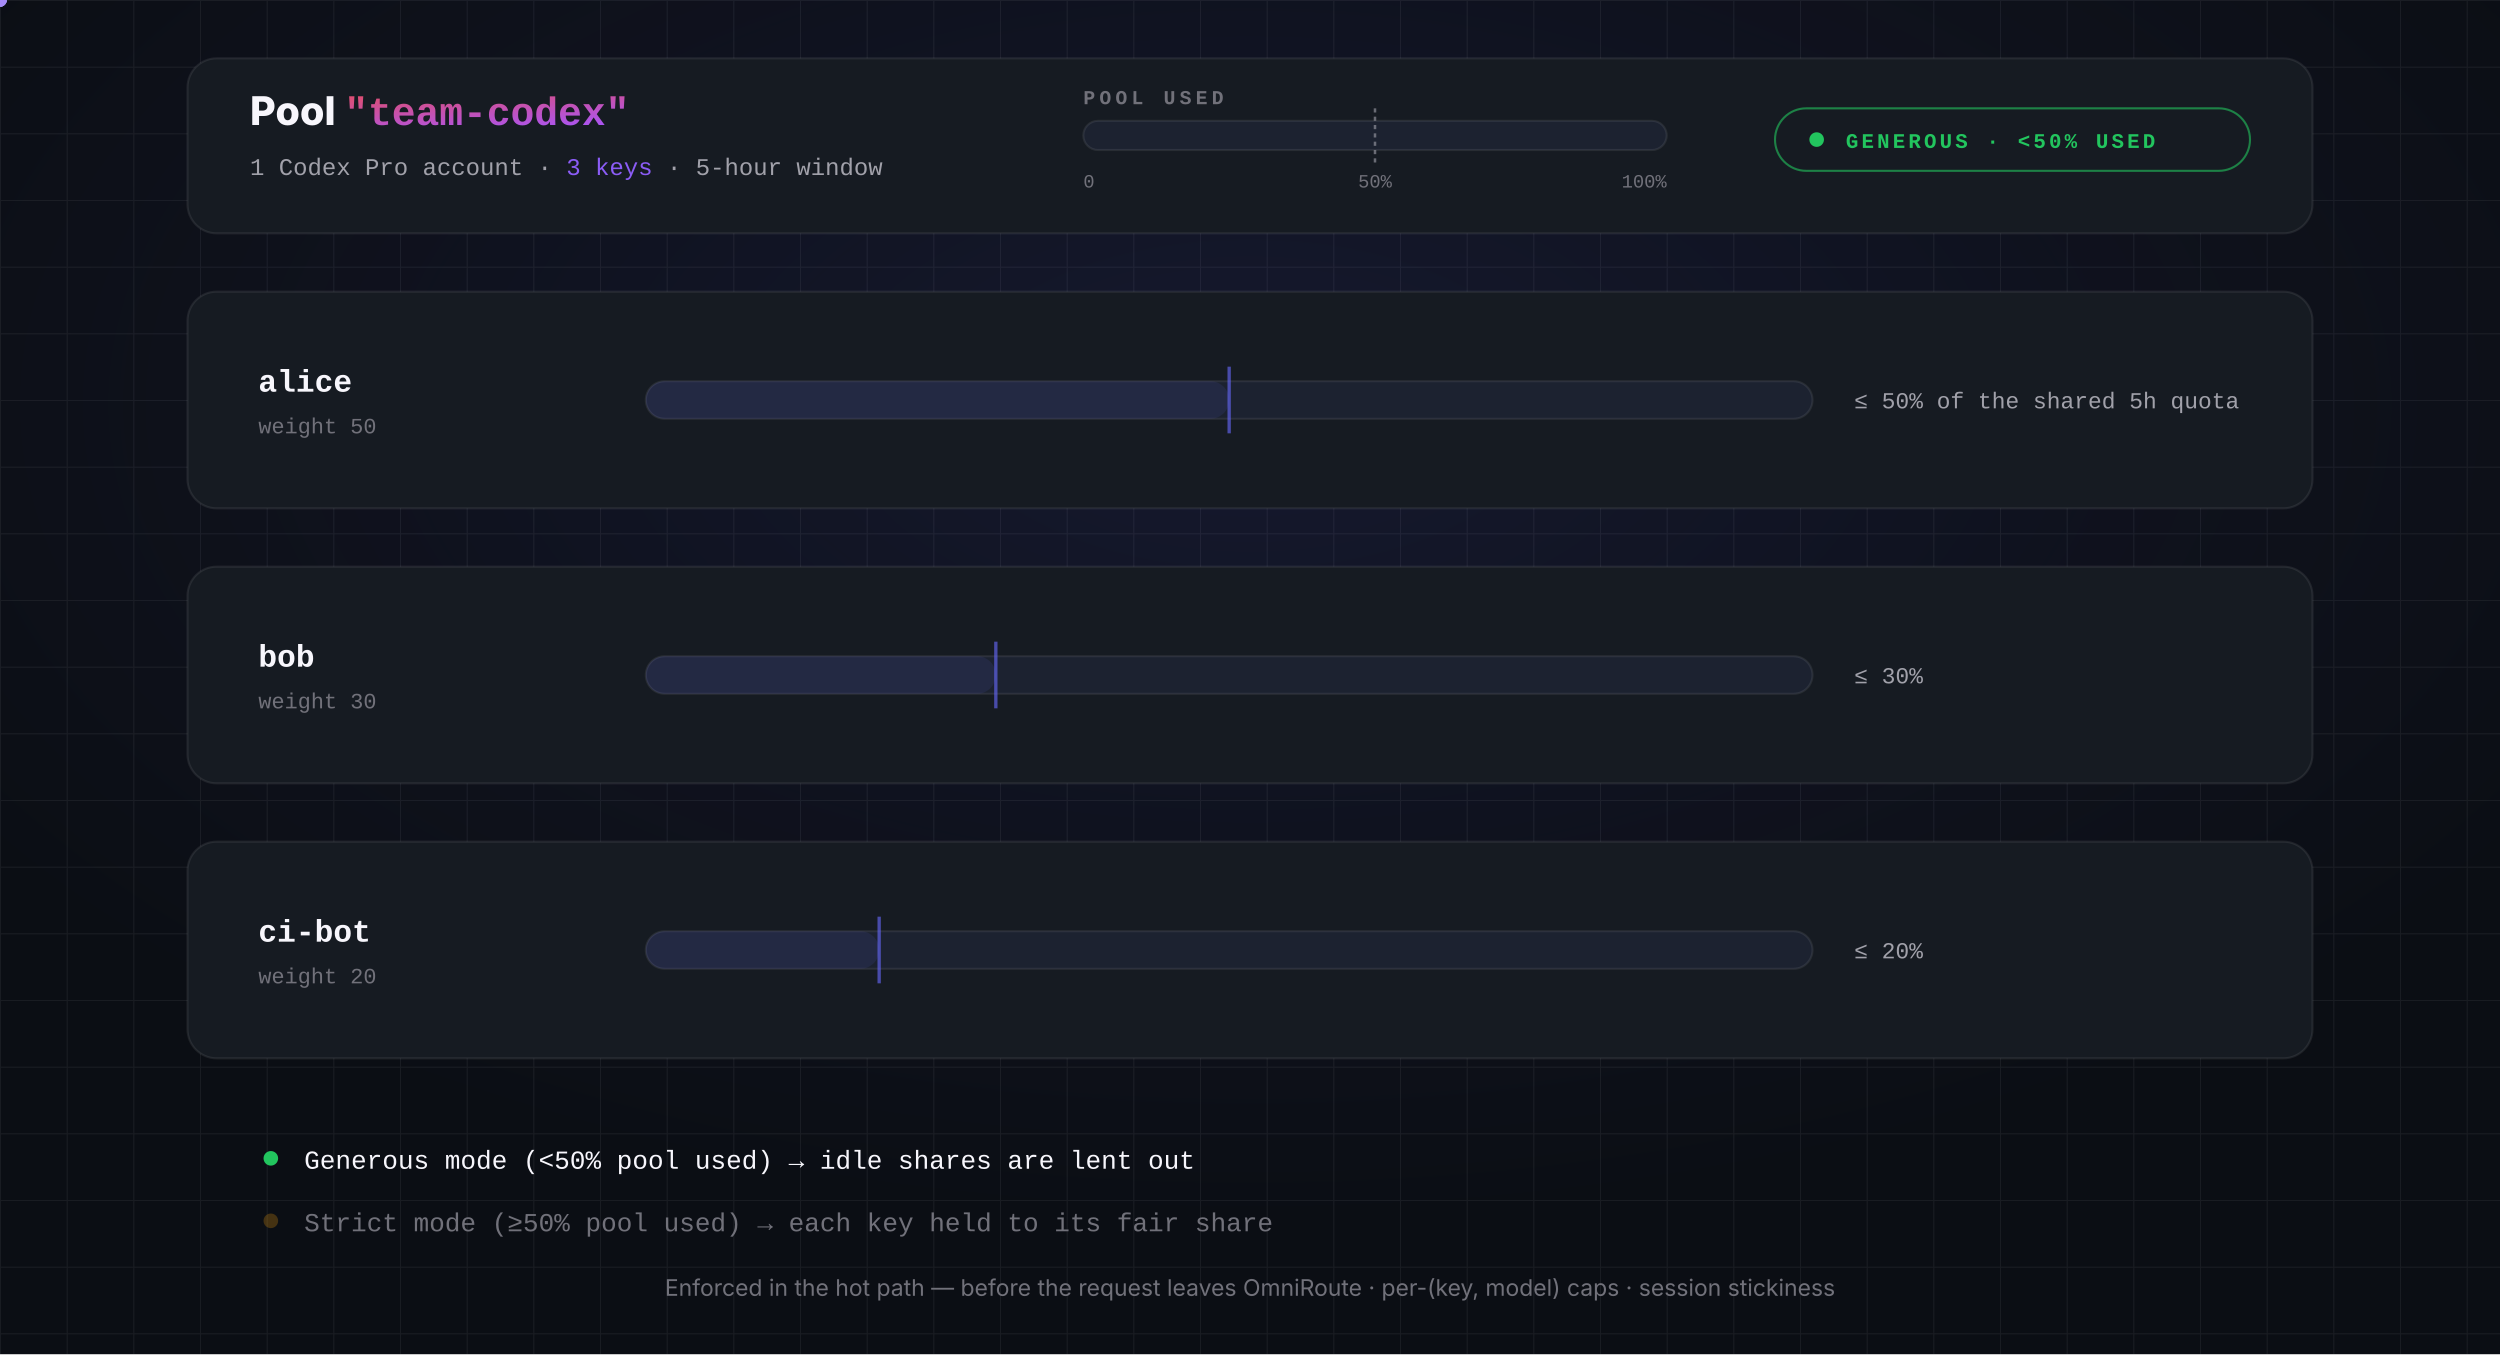
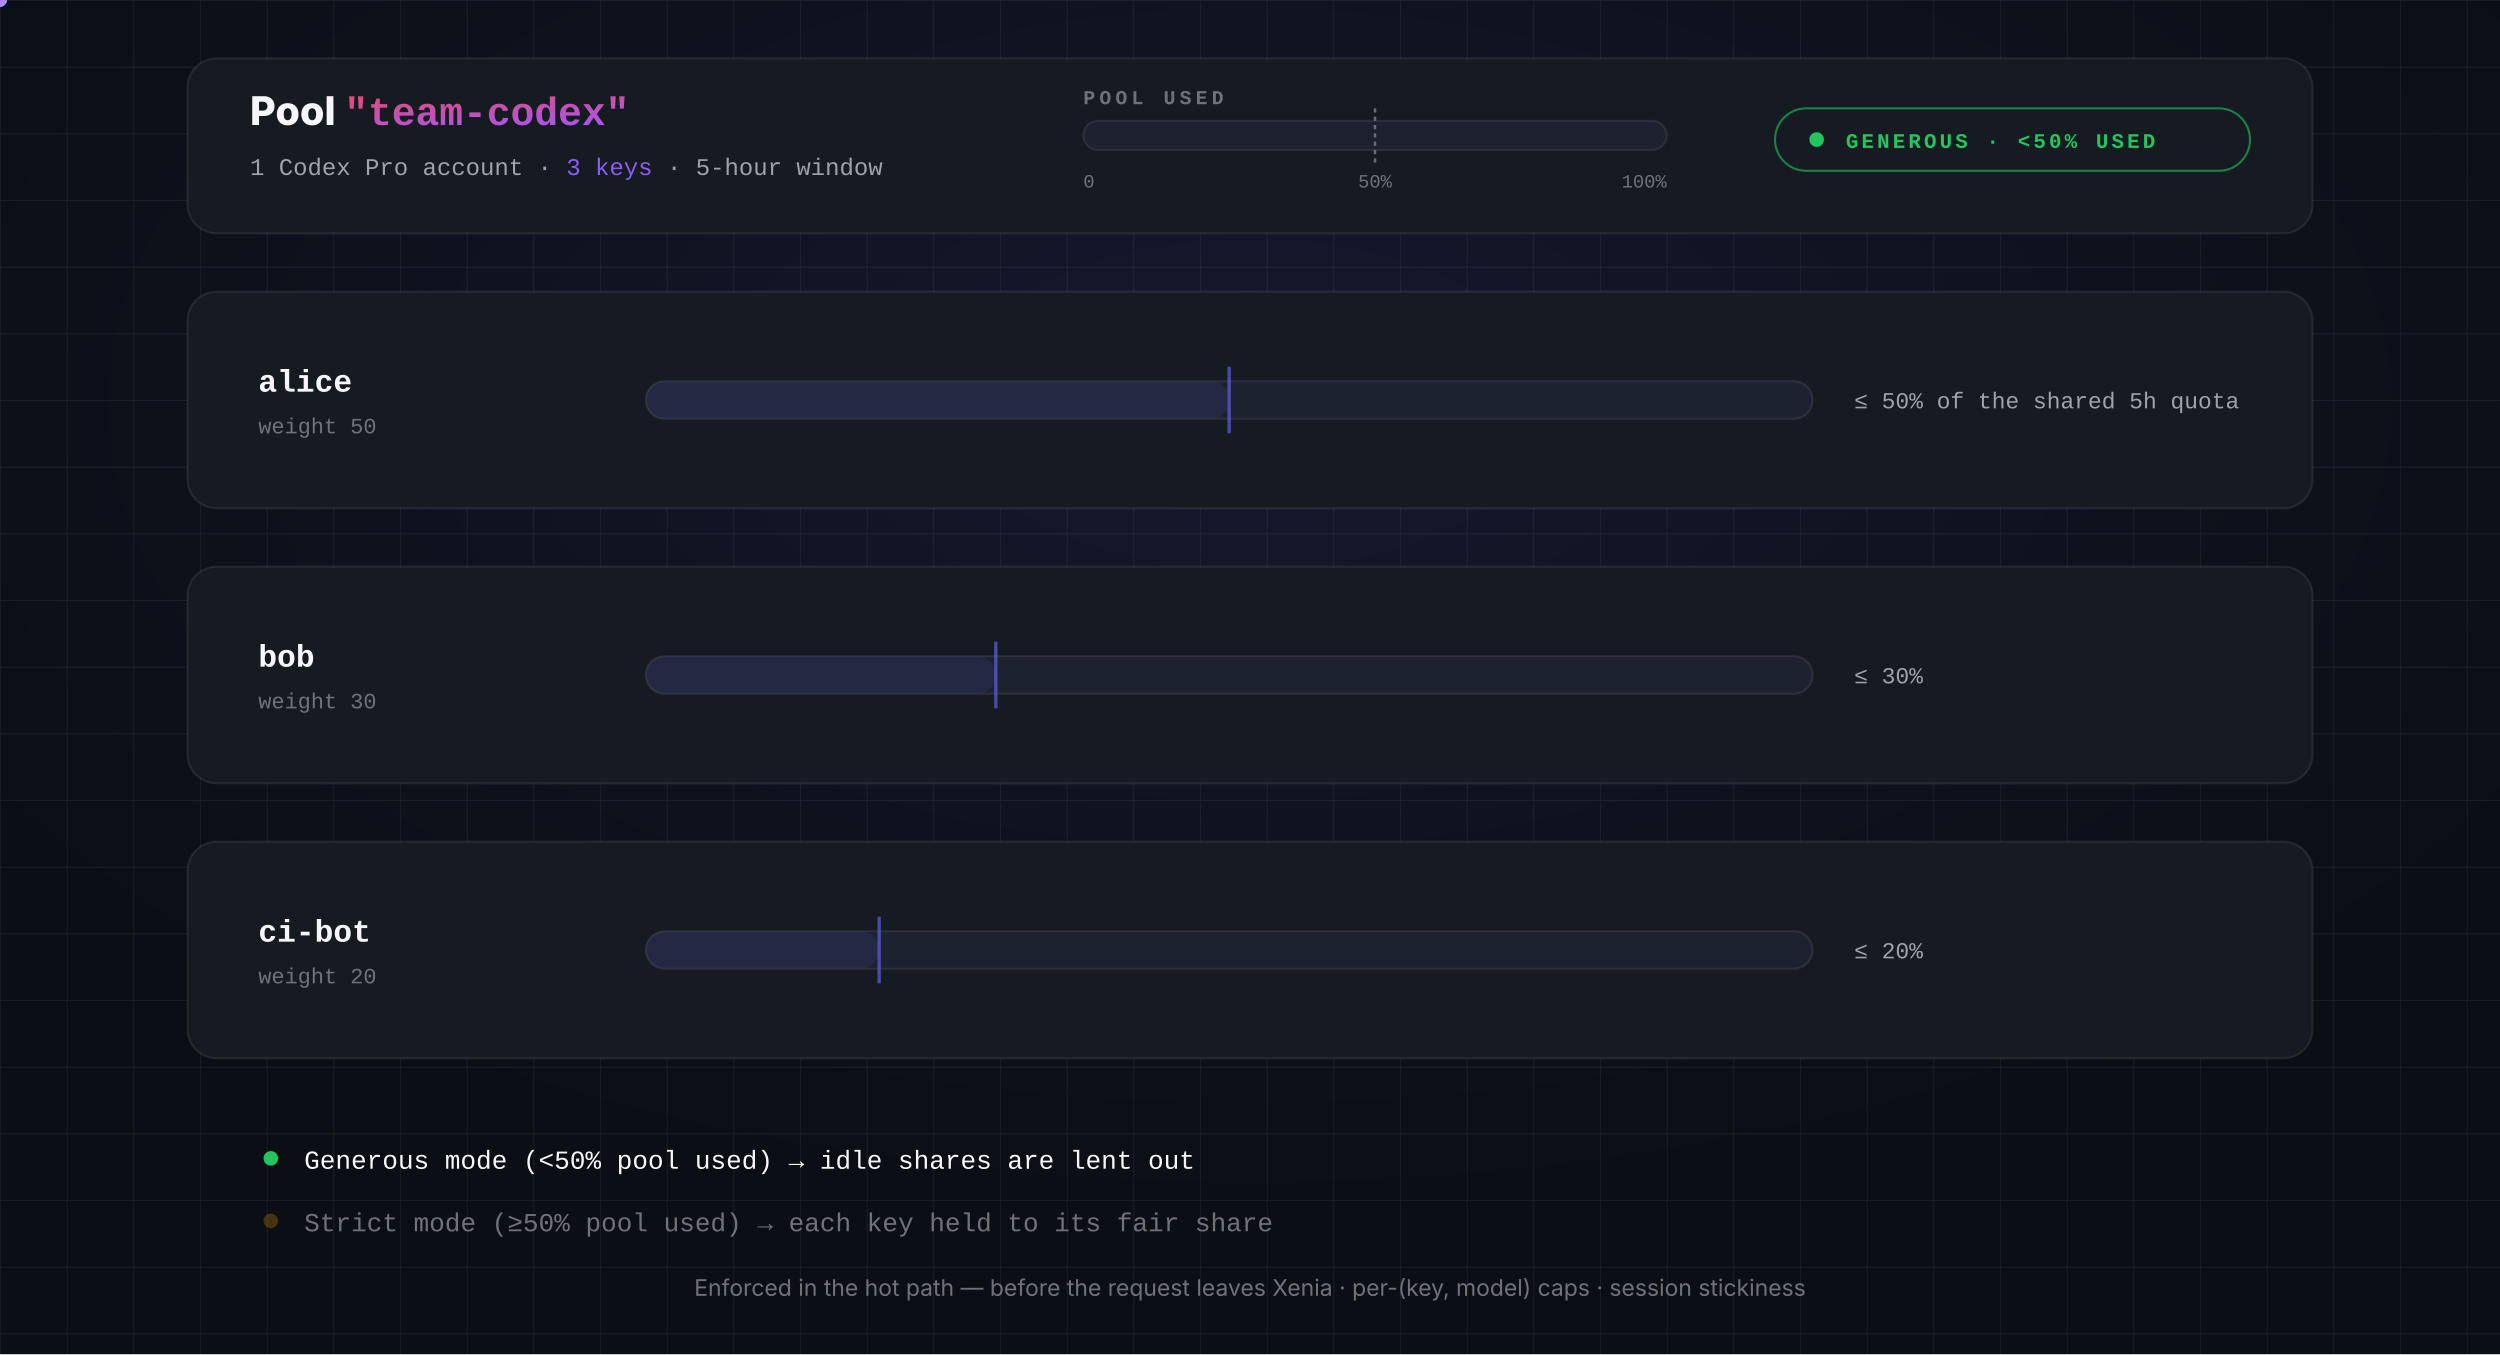
- <svg xmlns="http://www.w3.org/2000/svg" viewBox="0 0 1200 650" role="img" aria-label="OmniRoute key pool 'team-codex': one Codex Pro account shared by 3 keys over a 5-hour window. alice weight 50, bob weight 30, ci-bot weight 20. In generous mode (under 50% pool used) idle shares are lent out; once the pool crosses 50% strict mode holds each key to its fair share.">
+ <svg xmlns="http://www.w3.org/2000/svg" viewBox="0 0 1200 650" role="img" aria-label="Xenia key pool 'team-codex': one Codex Pro account shared by 3 keys over a 5-hour window. alice weight 50, bob weight 30, ci-bot weight 20. In generous mode (under 50% pool used) idle shares are lent out; once the pool crosses 50% strict mode holds each key to its fair share.">
  <defs>
    <radialGradient id="bgGlowP" cx="50%" cy="30%" r="60%">
      <stop offset="0%" stop-color="#6366f1" stop-opacity="0.12" />
      <stop offset="60%" stop-color="#6366f1" stop-opacity="0.04" />
      <stop offset="100%" stop-color="#6366f1" stop-opacity="0" />
    </radialGradient>
    <linearGradient id="gradBrandP" x1="0" y1="0" x2="1" y2="1">
      <stop offset="0%" stop-color="#e54d5e" />
      <stop offset="100%" stop-color="#a855f7" />
    </linearGradient>
    <pattern id="gridPaperP" width="32" height="32" patternUnits="userSpaceOnUse">
      <path d="M 32 0 L 0 0 0 32" fill="none" stroke="#ffffff" stroke-opacity="0.06" stroke-width="1" />
    </pattern>
    <path id="pReqA" d="M 236,192 L 352,192" />
    <path id="pReqB" d="M 236,324 L 352,324" />
    <path id="pReqC" d="M 236,456 L 352,456" />
    <path id="pRejC" d="M 236,456 L 414,456" />
    <path id="pLend" d="M 430,324 C 430,392 446,390 446,440" />
  </defs>
  <rect width="1200" height="650" fill="#0b0e14" />
  <rect width="1200" height="650" fill="url(#gridPaperP)" />
  <rect width="1200" height="650" fill="url(#bgGlowP)" />
  <rect x="90" y="28" width="1020" height="84" rx="14" fill="#161b22" stroke="#ffffff" stroke-opacity="0.08" stroke-width="1" />
  <text x="120" y="60" font-family="Inter, 'Segoe UI', Arial, Helvetica, system-ui, sans-serif" font-size="19" font-weight="800" fill="#F7F6FC">Pool <tspan font-family="Consolas, 'Courier New', monospace" fill="url(#gradBrandP)">"team-codex"</tspan>
  </text>
  <text x="120" y="84" font-family="Consolas, 'Courier New', monospace" font-size="11.5" fill="#a1a1aa">1 Codex Pro account · <tspan fill="#8b5cf6">3 keys</tspan> · 5-hour window</text>
  <text x="520" y="50" font-family="Consolas, 'Courier New', monospace" font-size="9.5" letter-spacing="2" font-weight="700" fill="#71717a">POOL USED</text>
  <rect x="520" y="58" width="280" height="14" rx="7" fill="#1c2230" stroke="#ffffff" stroke-opacity="0.08" stroke-width="1" />
  <rect x="521" y="59" height="12" rx="6" width="0" fill="#22c55e">
    <animate attributeName="width" values="0;92;129;176;190;190;0" keyTimes="0;0.25;0.50;0.59;0.80;0.965;1" dur="16s" repeatCount="indefinite" />
    <animate attributeName="fill" values="#22c55e;#22c55e;#f59e0b;#f59e0b" keyTimes="0;0.52;0.55;1" dur="16s" repeatCount="indefinite" />
  </rect>
  <line x1="660" y1="52" x2="660" y2="78" stroke="#a1a1aa" stroke-width="1.2" stroke-dasharray="2 2" stroke-opacity="0.6">
    <animate attributeName="stroke" values="#a1a1aa;#a1a1aa;#f59e0b;#f59e0b;#a1a1aa;#a1a1aa" keyTimes="0;0.52;0.53;0.60;0.63;1" dur="16s" repeatCount="indefinite" />
    <animate attributeName="stroke-opacity" values="0.6;0.6;1;1;0.6;0.6" keyTimes="0;0.52;0.53;0.60;0.63;1" dur="16s" repeatCount="indefinite" />
  </line>
  <text x="660" y="90" text-anchor="middle" font-family="Consolas, 'Courier New', monospace" font-size="9" fill="#71717a">50%</text>
  <text x="520" y="90" font-family="Consolas, 'Courier New', monospace" font-size="9" fill="#71717a">0</text>
  <text x="800" y="90" text-anchor="end" font-family="Consolas, 'Courier New', monospace" font-size="9" fill="#71717a">100%</text>
  <g>
    <animate attributeName="opacity" values="1;1;0;0" keyTimes="0;0.52;0.545;1" dur="16s" repeatCount="indefinite" />
    <rect x="852" y="52" width="228" height="30" rx="15" fill="#161b22" stroke="#22c55e" stroke-width="1" stroke-opacity="0.6" />
    <circle cx="872" cy="67" r="3.5" fill="#22c55e">
      <animate attributeName="opacity" values="1;0.35;1" dur="1.6s" repeatCount="indefinite" />
    </circle>
    <text x="886" y="71" font-family="Consolas, 'Courier New', monospace" font-size="10" letter-spacing="1.5" font-weight="700" fill="#22c55e">GENEROUS · &lt;50% USED</text>
  </g>
  <g opacity="0">
    <animate attributeName="opacity" values="0;0;1;1" keyTimes="0;0.53;0.555;1" dur="16s" repeatCount="indefinite" />
    <rect x="852" y="52" width="228" height="30" rx="15" fill="#161b22" stroke="#f59e0b" stroke-width="1" stroke-opacity="0.7" />
    <circle cx="872" cy="67" r="3.5" fill="#f59e0b">
      <animate attributeName="opacity" values="1;0.35;1" dur="1s" repeatCount="indefinite" />
    </circle>
    <text x="886" y="71" font-family="Consolas, 'Courier New', monospace" font-size="10" letter-spacing="1.5" font-weight="700" fill="#f59e0b">STRICT · ≥50% USED</text>
  </g>
  <rect x="90" y="140" width="1020" height="104" rx="14" fill="#161b22" stroke="#ffffff" stroke-opacity="0.08" stroke-width="1" />
  <rect x="90" y="272" width="1020" height="104" rx="14" fill="#161b22" stroke="#ffffff" stroke-opacity="0.08" stroke-width="1" />
  <rect x="90" y="404" width="1020" height="104" rx="14" fill="#161b22" stroke="#ffffff" stroke-opacity="0.08" stroke-width="1" />
  <text x="124" y="188" font-family="Consolas, 'Courier New', monospace" font-size="15" font-weight="700" fill="#F7F6FC">alice</text>
  <text x="124" y="208" font-family="Consolas, 'Courier New', monospace" font-size="10.5" fill="#71717a">weight 50</text>
  <text x="124" y="320" font-family="Consolas, 'Courier New', monospace" font-size="15" font-weight="700" fill="#F7F6FC">bob</text>
  <text x="124" y="340" font-family="Consolas, 'Courier New', monospace" font-size="10.5" fill="#71717a">weight 30</text>
  <text x="124" y="452" font-family="Consolas, 'Courier New', monospace" font-size="15" font-weight="700" fill="#F7F6FC">ci-bot</text>
  <text x="124" y="472" font-family="Consolas, 'Courier New', monospace" font-size="10.5" fill="#71717a">weight 20</text>
  <rect x="310" y="183" width="560" height="18" rx="9" fill="#1c2230" stroke="#ffffff" stroke-opacity="0.08" stroke-width="1" />
  <rect x="310" y="315" width="560" height="18" rx="9" fill="#1c2230" stroke="#ffffff" stroke-opacity="0.08" stroke-width="1" />
  <rect x="310" y="447" width="560" height="18" rx="9" fill="#1c2230" stroke="#ffffff" stroke-opacity="0.08" stroke-width="1" />
  <rect x="310" y="183" width="280" height="18" rx="9" fill="#6366f1" opacity="0.10" />
  <rect x="310" y="315" width="168" height="18" rx="9" fill="#6366f1" opacity="0.10" />
  <rect x="310" y="447" width="112" height="18" rx="9" fill="#6366f1" opacity="0.10" />
  <g stroke-width="1.6">
    <line x1="590" y1="176" x2="590" y2="208" stroke="#6366f1" stroke-opacity="0.65">
      <animate attributeName="stroke" values="#6366f1;#6366f1;#f59e0b;#f59e0b" keyTimes="0;0.53;0.56;1" dur="16s" repeatCount="indefinite" />
    </line>
    <line x1="478" y1="308" x2="478" y2="340" stroke="#6366f1" stroke-opacity="0.65">
      <animate attributeName="stroke" values="#6366f1;#6366f1;#f59e0b;#f59e0b" keyTimes="0;0.53;0.56;1" dur="16s" repeatCount="indefinite" />
    </line>
    <line x1="422" y1="440" x2="422" y2="472" stroke="#6366f1" stroke-opacity="0.65">
      <animate attributeName="stroke" values="#6366f1;#6366f1;#f59e0b;#f59e0b" keyTimes="0;0.53;0.56;1" dur="16s" repeatCount="indefinite" />
    </line>
  </g>
  <text x="890" y="196" font-family="Consolas, 'Courier New', monospace" font-size="11" fill="#a1a1aa">≤ 50% of the shared 5h quota</text>
  <text x="890" y="328" font-family="Consolas, 'Courier New', monospace" font-size="11" fill="#a1a1aa">≤ 30%</text>
  <text x="890" y="460" font-family="Consolas, 'Courier New', monospace" font-size="11" fill="#a1a1aa">≤ 20%</text>
  <g>
    <animate attributeName="opacity" values="1;1;0;0;1" keyTimes="0;0.94;0.965;0.99;1" dur="16s" repeatCount="indefinite" />
    <rect x="311" y="184" height="16" rx="8" width="0" fill="#8b5cf6">
      <animate attributeName="width" values="0;38;67;67;140;168;168;0" keyTimes="0;0.12;0.25;0.50;0.59;0.80;0.965;1" dur="16s" repeatCount="indefinite" />
    </rect>
    <rect x="311" y="316" height="16" rx="8" width="0" fill="#8b5cf6">
      <animate attributeName="width" values="0;19;34;34;56;56;0" keyTimes="0;0.15;0.25;0.50;0.59;0.965;1" dur="16s" repeatCount="indefinite" />
    </rect>
    <rect x="311" y="448" height="16" rx="8" width="0" fill="#8b5cf6">
      <animate attributeName="width" values="0;56;84;112;112;112;0" keyTimes="0;0.12;0.25;0.36;0.50;0.965;1" dur="16s" repeatCount="indefinite" />
    </rect>
    <rect x="420" y="448" height="16" rx="8" width="0" fill="#22c55e">
      <animate attributeName="width" values="0;0;47;47;47;0" keyTimes="0;0.36;0.47;0.50;0.965;1" dur="16s" repeatCount="indefinite" />
      <animate attributeName="opacity" values="1;1;0.45;0.45" keyTimes="0;0.53;0.56;1" dur="16s" repeatCount="indefinite" />
    </rect>
    <text x="444" y="440" text-anchor="middle" font-family="Consolas, 'Courier New', monospace" font-size="9.5" fill="#22c55e" opacity="0">
      <animate attributeName="opacity" values="0;0;1;1;0.35;0.35;0" keyTimes="0;0.37;0.42;0.52;0.56;0.94;1" dur="16s" repeatCount="indefinite" />lent</text>
    <g fill="#a78bfa">
      <circle r="3.2">
        <animateMotion dur="1.5s" repeatCount="indefinite" begin="0s">
          <mpath href="#pReqA" />
        </animateMotion>
        <animate attributeName="opacity" values="0;1;1;0" dur="1.5s" begin="0s" repeatCount="indefinite" />
      </circle>
      <circle r="3.2">
        <animateMotion dur="1.5s" repeatCount="indefinite" begin="0.75s">
          <mpath href="#pReqA" />
        </animateMotion>
        <animate attributeName="opacity" values="0;1;1;0" dur="1.5s" begin="0.75s" repeatCount="indefinite" />
      </circle>
    </g>
    <g fill="#a78bfa">
      <animate attributeName="opacity" values="1;1;0;0;1;1" keyTimes="0;0.25;0.28;0.50;0.53;1" dur="16s" repeatCount="indefinite" />
      <circle r="3.2">
        <animateMotion dur="2.6s" repeatCount="indefinite" begin="0.4s">
          <mpath href="#pReqB" />
        </animateMotion>
        <animate attributeName="opacity" values="0;1;1;0" dur="2.6s" begin="0.4s" repeatCount="indefinite" />
      </circle>
    </g>
    <text x="240" y="310" font-family="Consolas, 'Courier New', monospace" font-size="9.5" fill="#71717a" opacity="0">
      <animate attributeName="opacity" values="0;0;1;1;0;0" keyTimes="0;0.28;0.32;0.48;0.52;1" dur="16s" repeatCount="indefinite" />idle</text>
    <g fill="#a78bfa">
      <animate attributeName="opacity" values="1;1;0;0" keyTimes="0;0.50;0.53;1" dur="16s" repeatCount="indefinite" />
      <circle r="3.2">
        <animateMotion dur="0.8s" repeatCount="indefinite" begin="0s">
          <mpath href="#pReqC" />
        </animateMotion>
        <animate attributeName="opacity" values="0;1;1;0" dur="0.8s" begin="0s" repeatCount="indefinite" />
      </circle>
      <circle r="3.2">
        <animateMotion dur="0.8s" repeatCount="indefinite" begin="0.4s">
          <mpath href="#pReqC" />
        </animateMotion>
        <animate attributeName="opacity" values="0;1;1;0" dur="0.8s" begin="0.4s" repeatCount="indefinite" />
      </circle>
    </g>
    <g fill="#22c55e">
      <animate attributeName="opacity" values="0;0;1;1;0;0" keyTimes="0;0.36;0.38;0.48;0.50;1" dur="16s" repeatCount="indefinite" />
      <circle r="3">
        <animateMotion dur="1.3s" repeatCount="indefinite">
          <mpath href="#pLend" />
        </animateMotion>
        <animate attributeName="opacity" values="0;1;1;0" dur="1.3s" repeatCount="indefinite" />
      </circle>
    </g>
    <g>
      <animate attributeName="opacity" values="0;0;1;1;0;0" keyTimes="0;0.59;0.61;0.92;0.94;1" dur="16s" repeatCount="indefinite" />
      <circle r="3.2" fill="#a78bfa">
        <animateMotion dur="2.4s" repeatCount="indefinite" keyPoints="0;0.9;1;1" keyTimes="0;0.55;0.7;1" calcMode="linear">
          <mpath href="#pRejC" />
        </animateMotion>
        <animate attributeName="fill" values="#a78bfa;#a78bfa;#ef4444;#ef4444" keyTimes="0;0.6;0.7;1" dur="2.4s" repeatCount="indefinite" />
        <animate attributeName="opacity" values="0;1;1;1;0" keyTimes="0;0.1;0.6;0.82;1" dur="2.4s" repeatCount="indefinite" />
      </circle>
      <text x="422" y="434" text-anchor="middle" font-family="Consolas, 'Courier New', monospace" font-size="12" font-weight="700" fill="#ef4444" opacity="0">
        <animate attributeName="opacity" values="0;0;1;0;0" keyTimes="0;0.68;0.78;0.95;1" dur="2.4s" repeatCount="indefinite" />✕</text>
    </g>
  </g>
  <circle cx="130" cy="556" r="3.5" fill="#22c55e">
    <animate attributeName="opacity" values="1;1;0.25;0.25" keyTimes="0;0.52;0.56;1" dur="16s" repeatCount="indefinite" />
  </circle>
  <text x="146" y="561" font-family="Consolas, 'Courier New', monospace" font-size="12.5" fill="#F7F6FC">
    <animate attributeName="fill" values="#F7F6FC;#F7F6FC;#71717a;#71717a" keyTimes="0;0.52;0.56;1" dur="16s" repeatCount="indefinite" />Generous mode (&lt;50% pool used) → idle shares are lent out</text>
  <circle cx="130" cy="586" r="3.5" fill="#f59e0b" opacity="0.25">
    <animate attributeName="opacity" values="0.25;0.25;1;1" keyTimes="0;0.52;0.56;1" dur="16s" repeatCount="indefinite" />
  </circle>
  <text x="146" y="591" font-family="Consolas, 'Courier New', monospace" font-size="12.5" fill="#71717a">
    <animate attributeName="fill" values="#71717a;#71717a;#F7F6FC;#F7F6FC" keyTimes="0;0.52;0.56;1" dur="16s" repeatCount="indefinite" />Strict mode (≥50% pool used) → each key held to its fair share</text>
-   <text x="600" y="622" text-anchor="middle" font-family="Inter, 'Segoe UI', Arial, Helvetica, system-ui, sans-serif" font-size="11" fill="#71717a">Enforced in the hot path — before the request leaves OmniRoute · per-(key, model) caps · session stickiness</text>
+   <text x="600" y="622" text-anchor="middle" font-family="Inter, 'Segoe UI', Arial, Helvetica, system-ui, sans-serif" font-size="11" fill="#71717a">Enforced in the hot path — before the request leaves Xenia · per-(key, model) caps · session stickiness</text>
</svg>
